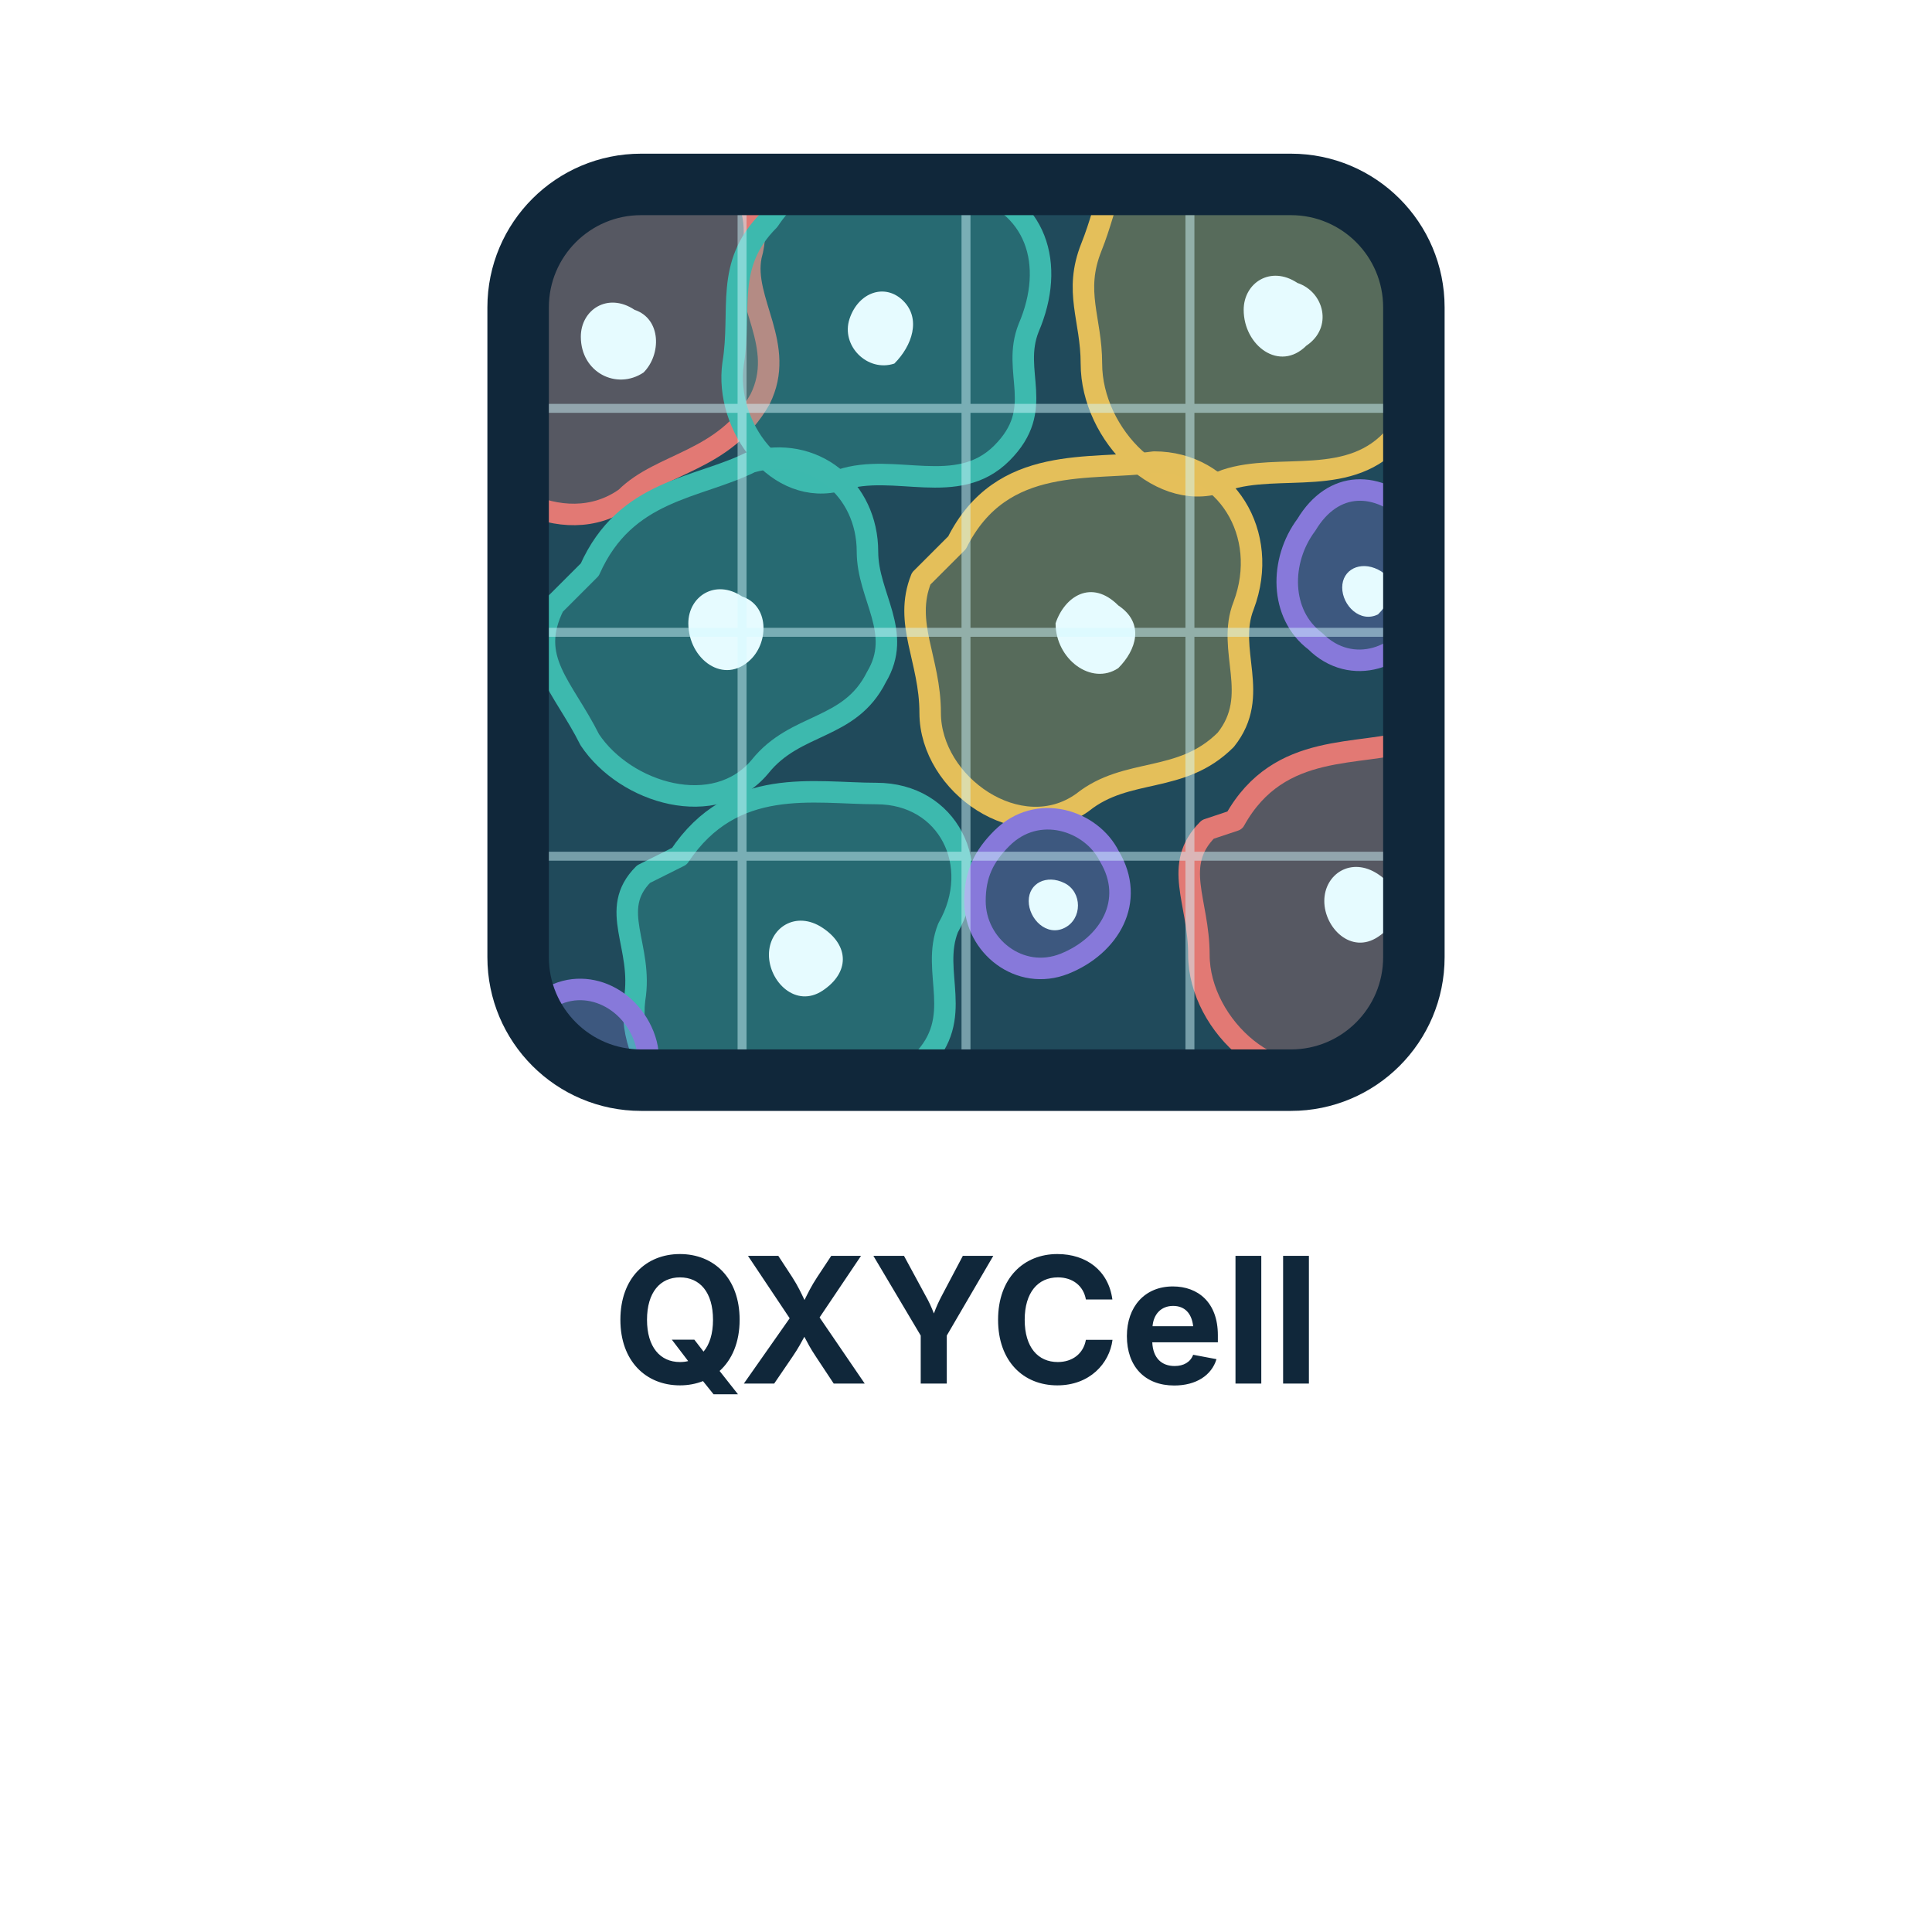
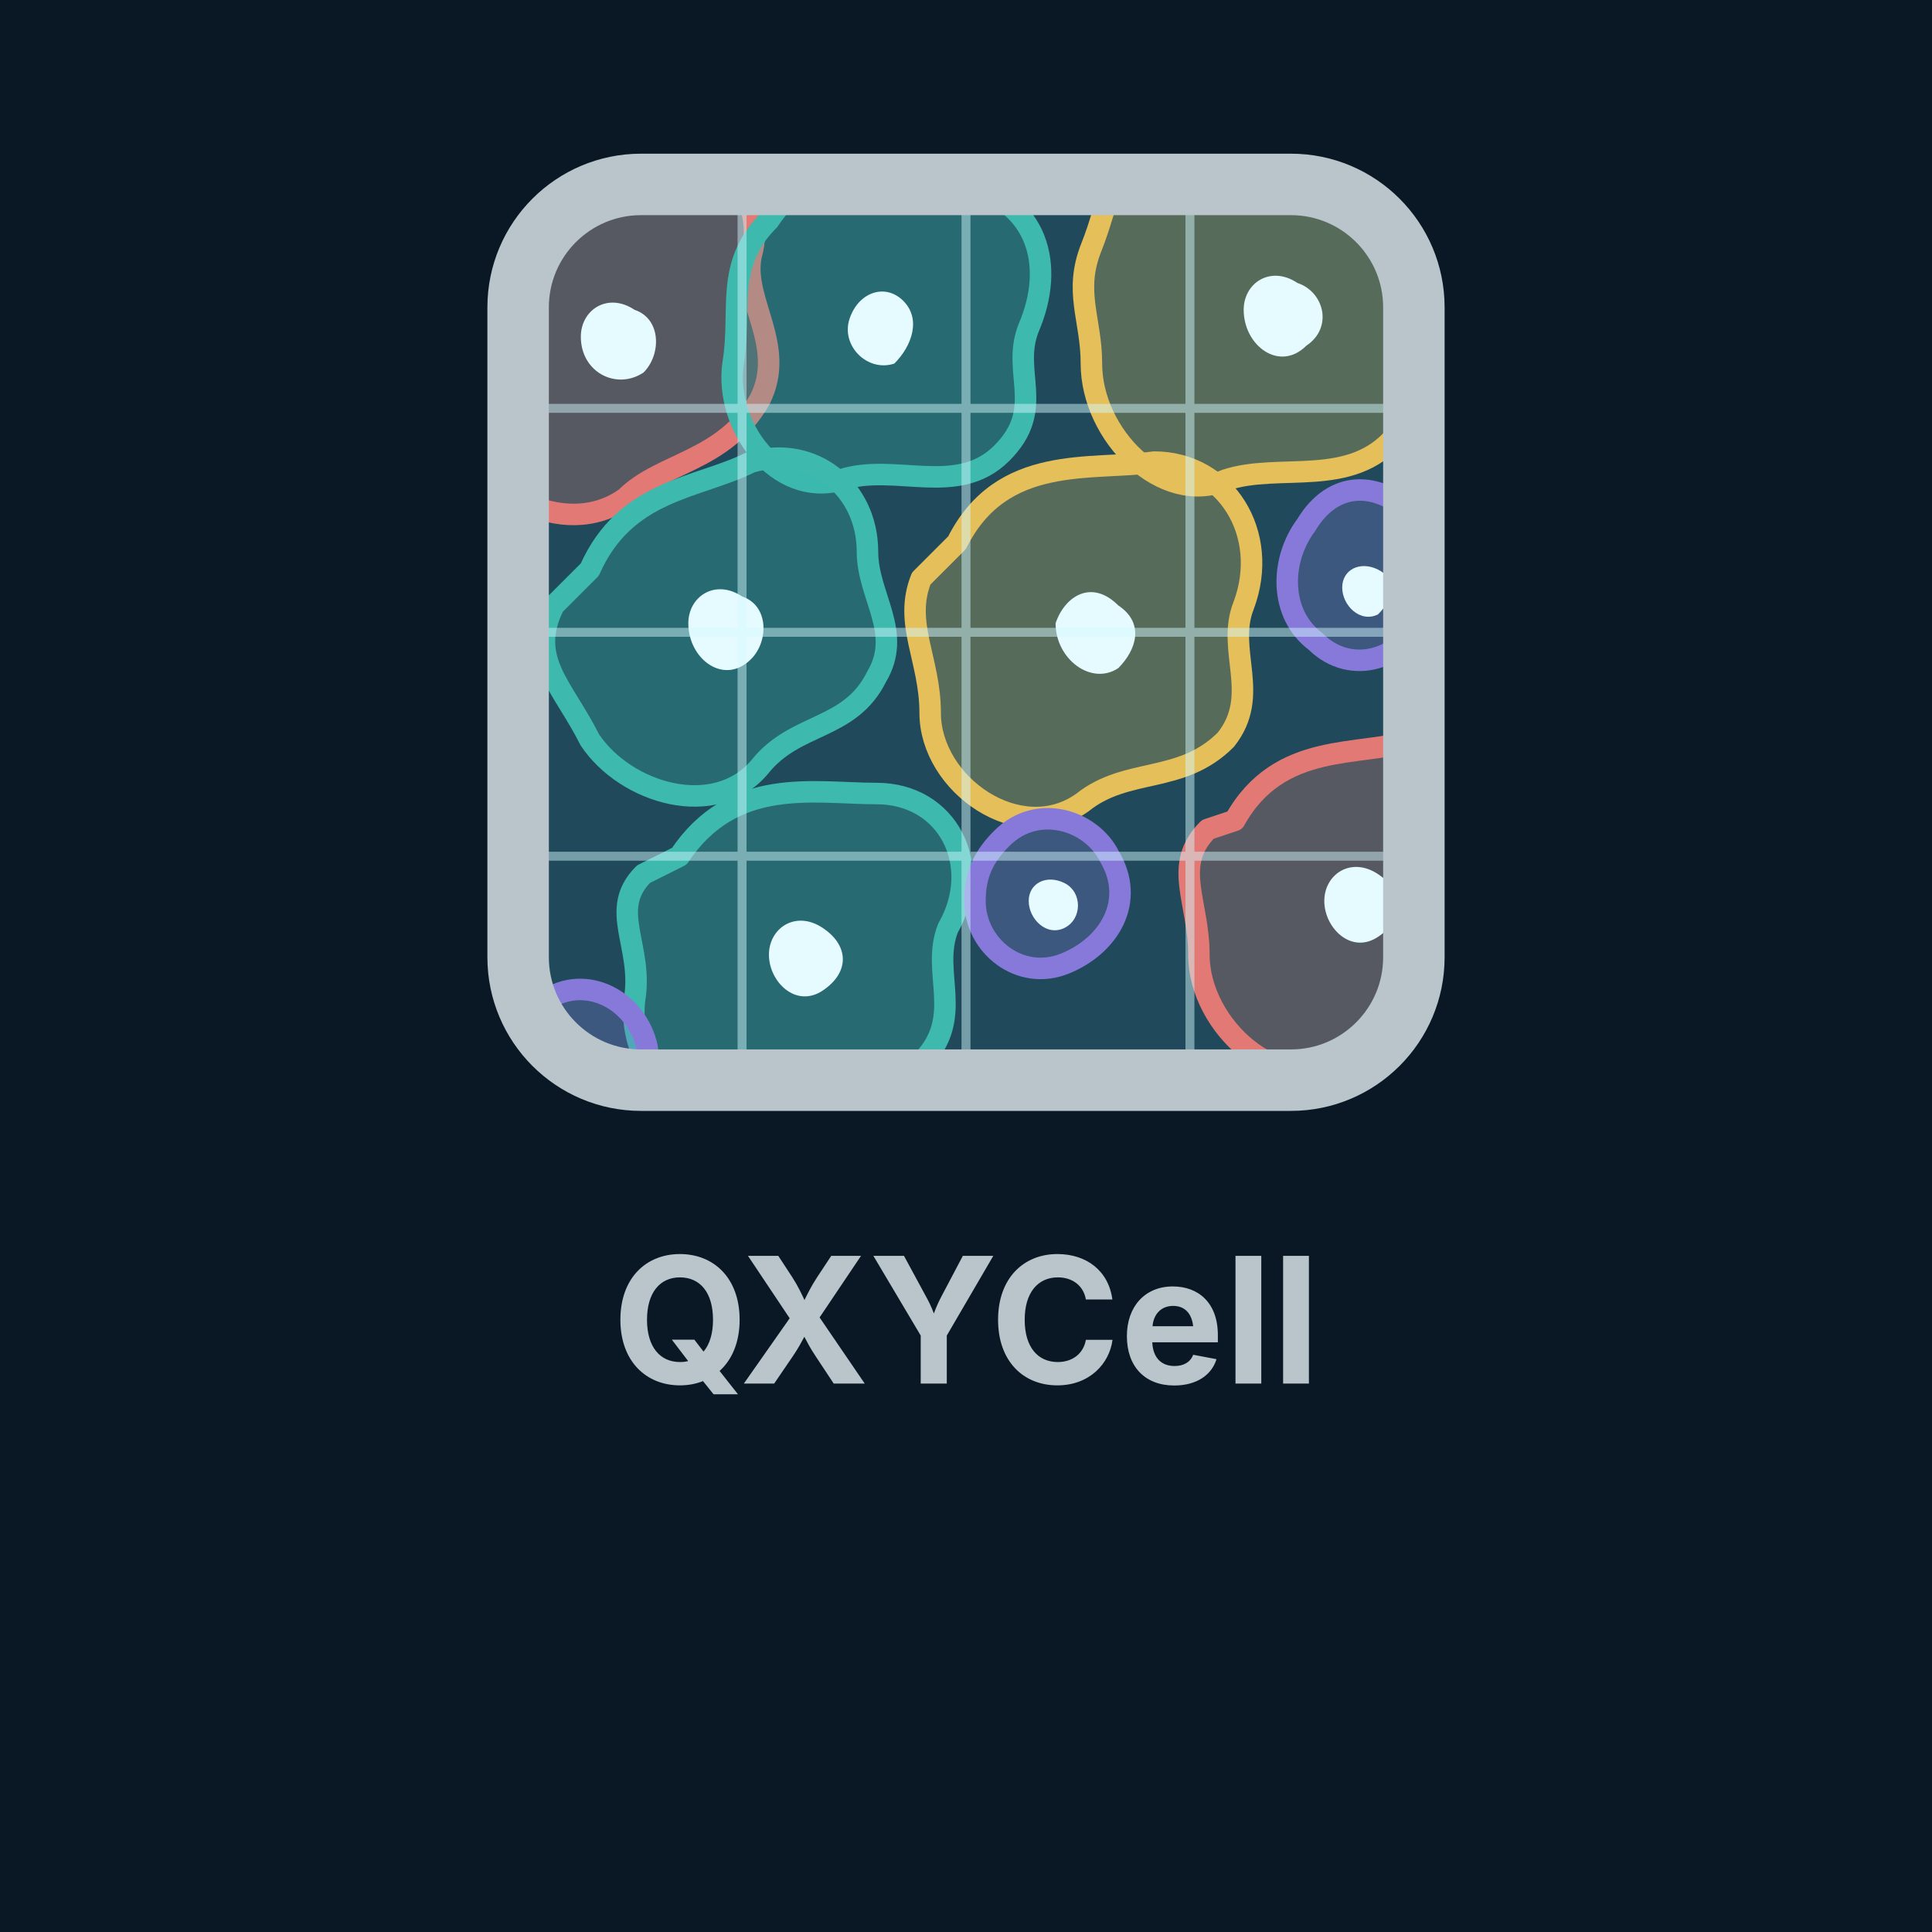
<svg xmlns="http://www.w3.org/2000/svg" width="700" height="700" viewBox="0 0 220 220" role="img" aria-labelledby="title desc">
  <defs>
    <clipPath id="tile-clip">
      <rect x="59" y="21" width="102" height="102" rx="14" />
    </clipPath>
  </defs>
-   <rect width="220" height="220" fill="#FFFFFF" />
+   <rect width="220" height="220" fill="#091824" />
  <g clip-path="url(#tile-clip)">
    <g transform="translate(59 21) scale(1.02)">
      <rect width="100" height="100" fill="#183B49" />
      <g stroke-width="2.4" stroke-linejoin="round" fill-opacity=".28">
        <path stroke="#F06F65" fill="#F06F65" d="M-9 5C-3-4 9-2 14-4c8-2 14 5 12 12-1 5 4 10 1 16-4 7-11 7-15 11C5 40-5 34-7 27c-2-6-7-8-5-14 1-3 2-6 3-8Z" />
        <path stroke="#38B6A5" fill="#38B6A5" d="M28 4c6-9 16-6 22-4 8 2 10 9 7 16-2 5 2 9-3 14-5 5-12 1-18 3-7 2-13-6-12-13 1-6-1-11 4-16Z" />
        <path stroke="#F2BC48" fill="#F2BC48" d="M70-5c8-4 13 3 19 2 8-1 13 8 10 15-2 6 3 10-1 16-5 6-13 3-19 5-7 3-15-5-15-13 0-5-2-8 0-13 2-5 2-9 6-12Z" />
        <path stroke="#38B6A5" fill="#38B6A5" d="M8 43c4-9 12-9 18-12 7-2 13 3 13 10 0 5 4 9 1 14-3 6-9 5-13 10-5 6-15 3-19-3-3-6-7-9-4-15 2-2 3-3 4-4Z" />
        <path stroke="#F2BC48" fill="#F2BC48" d="M49 40c5-10 15-8 22-9 8 0 13 8 10 16-2 5 2 10-2 15-5 5-11 3-16 7-7 5-17-2-17-10 0-6-3-10-1-15l4-4Z" />
        <path stroke="#F06F65" fill="#F06F65" d="M80 71c5-9 14-7 20-9 8-1 14 6 12 14-1 5 3 10-2 15-5 6-12 3-18 7-7 4-16-4-16-12 0-6-3-10 1-14l3-1Z" />
        <path stroke="#38B6A5" fill="#38B6A5" d="M18 75c6-9 15-7 22-7 8 0 12 8 8 15-2 5 2 10-3 15-5 6-12 3-18 6-7 3-15-5-14-13 1-6-3-10 1-14l4-2Z" />
        <path stroke="#8B6FD6" fill="#8B6FD6" d="M88 38c3-5 8-5 12-1 4 3 3 8 1 11-2 5-8 7-12 3-4-3-4-9-1-13Z" />
        <path stroke="#8B6FD6" fill="#8B6FD6" d="M54 73c4-4 10-2 12 2 3 5 0 10-5 12-5 2-10-2-10-7 0-3 1-5 3-7Z" />
        <path stroke="#8B6FD6" fill="#8B6FD6" d="M2 92c4-4 10-2 12 3 2 5-2 10-7 11-5 0-9-4-8-9 0-2 1-4 3-5Z" />
      </g>
      <g fill="#F4FFFF">
        <path d="M7 17c0-3 3-5 6-3 3 1 3 5 1 7-3 2-7 0-7-4Z" />
        <path d="M37 15c1-3 4-4 6-2 2 2 1 5-1 7-3 1-6-2-5-5Z" />
        <path d="M81 14c0-3 3-5 6-3 3 1 4 5 1 7-3 3-7 0-7-4Z" />
        <path d="M19 49c0-3 3-5 6-3 3 1 3 5 1 7-3 3-7 0-7-4Z" />
        <path d="M60 49c1-3 4-5 7-2 3 2 2 5 0 7-3 2-7-1-7-5Z" />
        <path d="M92 45c0-2 2-3 4-2 2 1 2 3 0 5-2 1-4-1-4-3Z" />
        <path d="M28 86c0-3 3-5 6-3 3 2 3 5 0 7-3 2-6-1-6-4Z" />
        <path d="M57 80c0-2 2-3 4-2 2 1 2 4 0 5-2 1-4-1-4-3Z" />
        <path d="M90 80c0-3 3-5 6-3 3 2 3 5 0 7-3 2-6-1-6-4Z" />
        <path d="M5 98c0-2 2-4 4-2 2 1 2 3 0 5-2 1-4-1-4-3Z" />
      </g>
      <rect width="100" height="100" fill="#67D5FF" fill-opacity=".10" />
      <g fill="none" stroke="#D2F7FF" stroke-opacity=".48" stroke-width="1">
        <path d="M25 0v100M50 0v100M75 0v100M0 25h100M0 50h100M0 75h100" />
      </g>
    </g>
  </g>
-   <rect x="59" y="21" width="102" height="102" rx="14" fill="none" stroke="#10273A" stroke-width="7" />
-   <text x="110" y="143" text-anchor="middle" dominant-baseline="hanging" fill="#10273A" font-family="Inter, ui-sans-serif, system-ui, sans-serif" font-size="20" font-weight="650">QXYCell</text>
+   <rect x="59" y="21" width="102" height="102" rx="14" fill="none" stroke="#B9C5CB" stroke-width="7" />
+   <text x="110" y="143" text-anchor="middle" dominant-baseline="hanging" fill="#B9C5CB" font-family="Inter, ui-sans-serif, system-ui, sans-serif" font-size="20" font-weight="650">QXYCell</text>
</svg>
